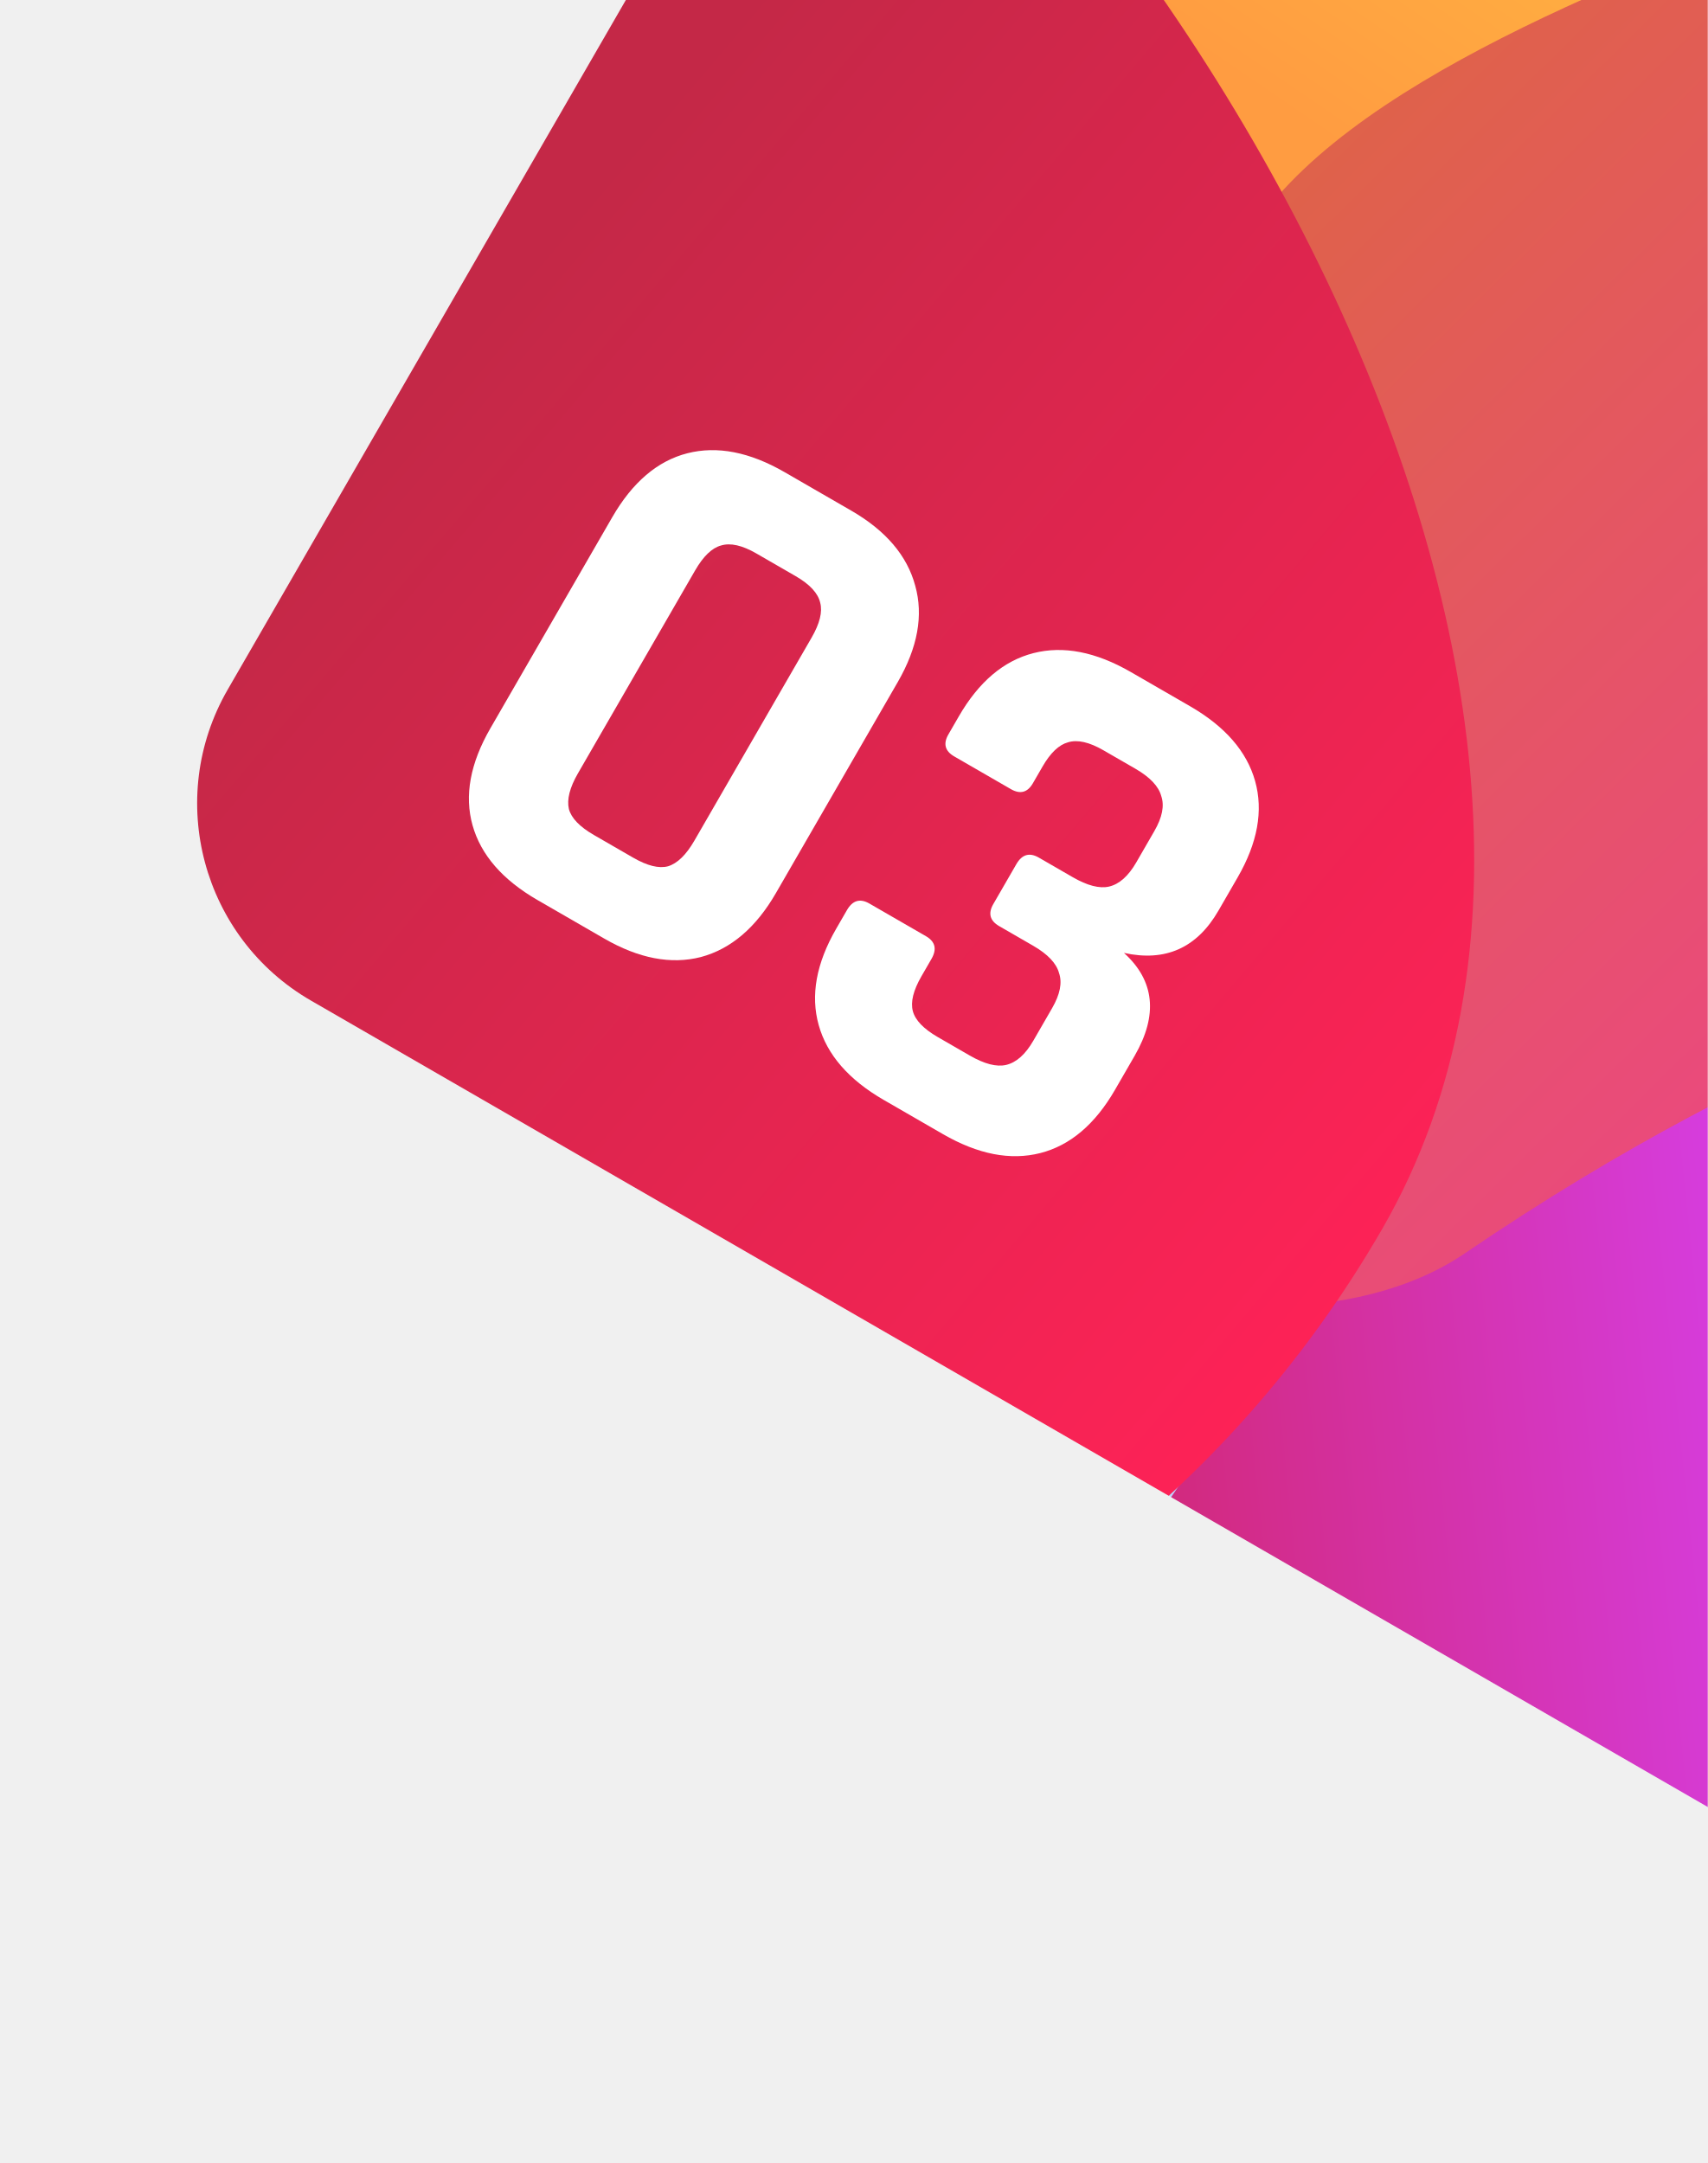
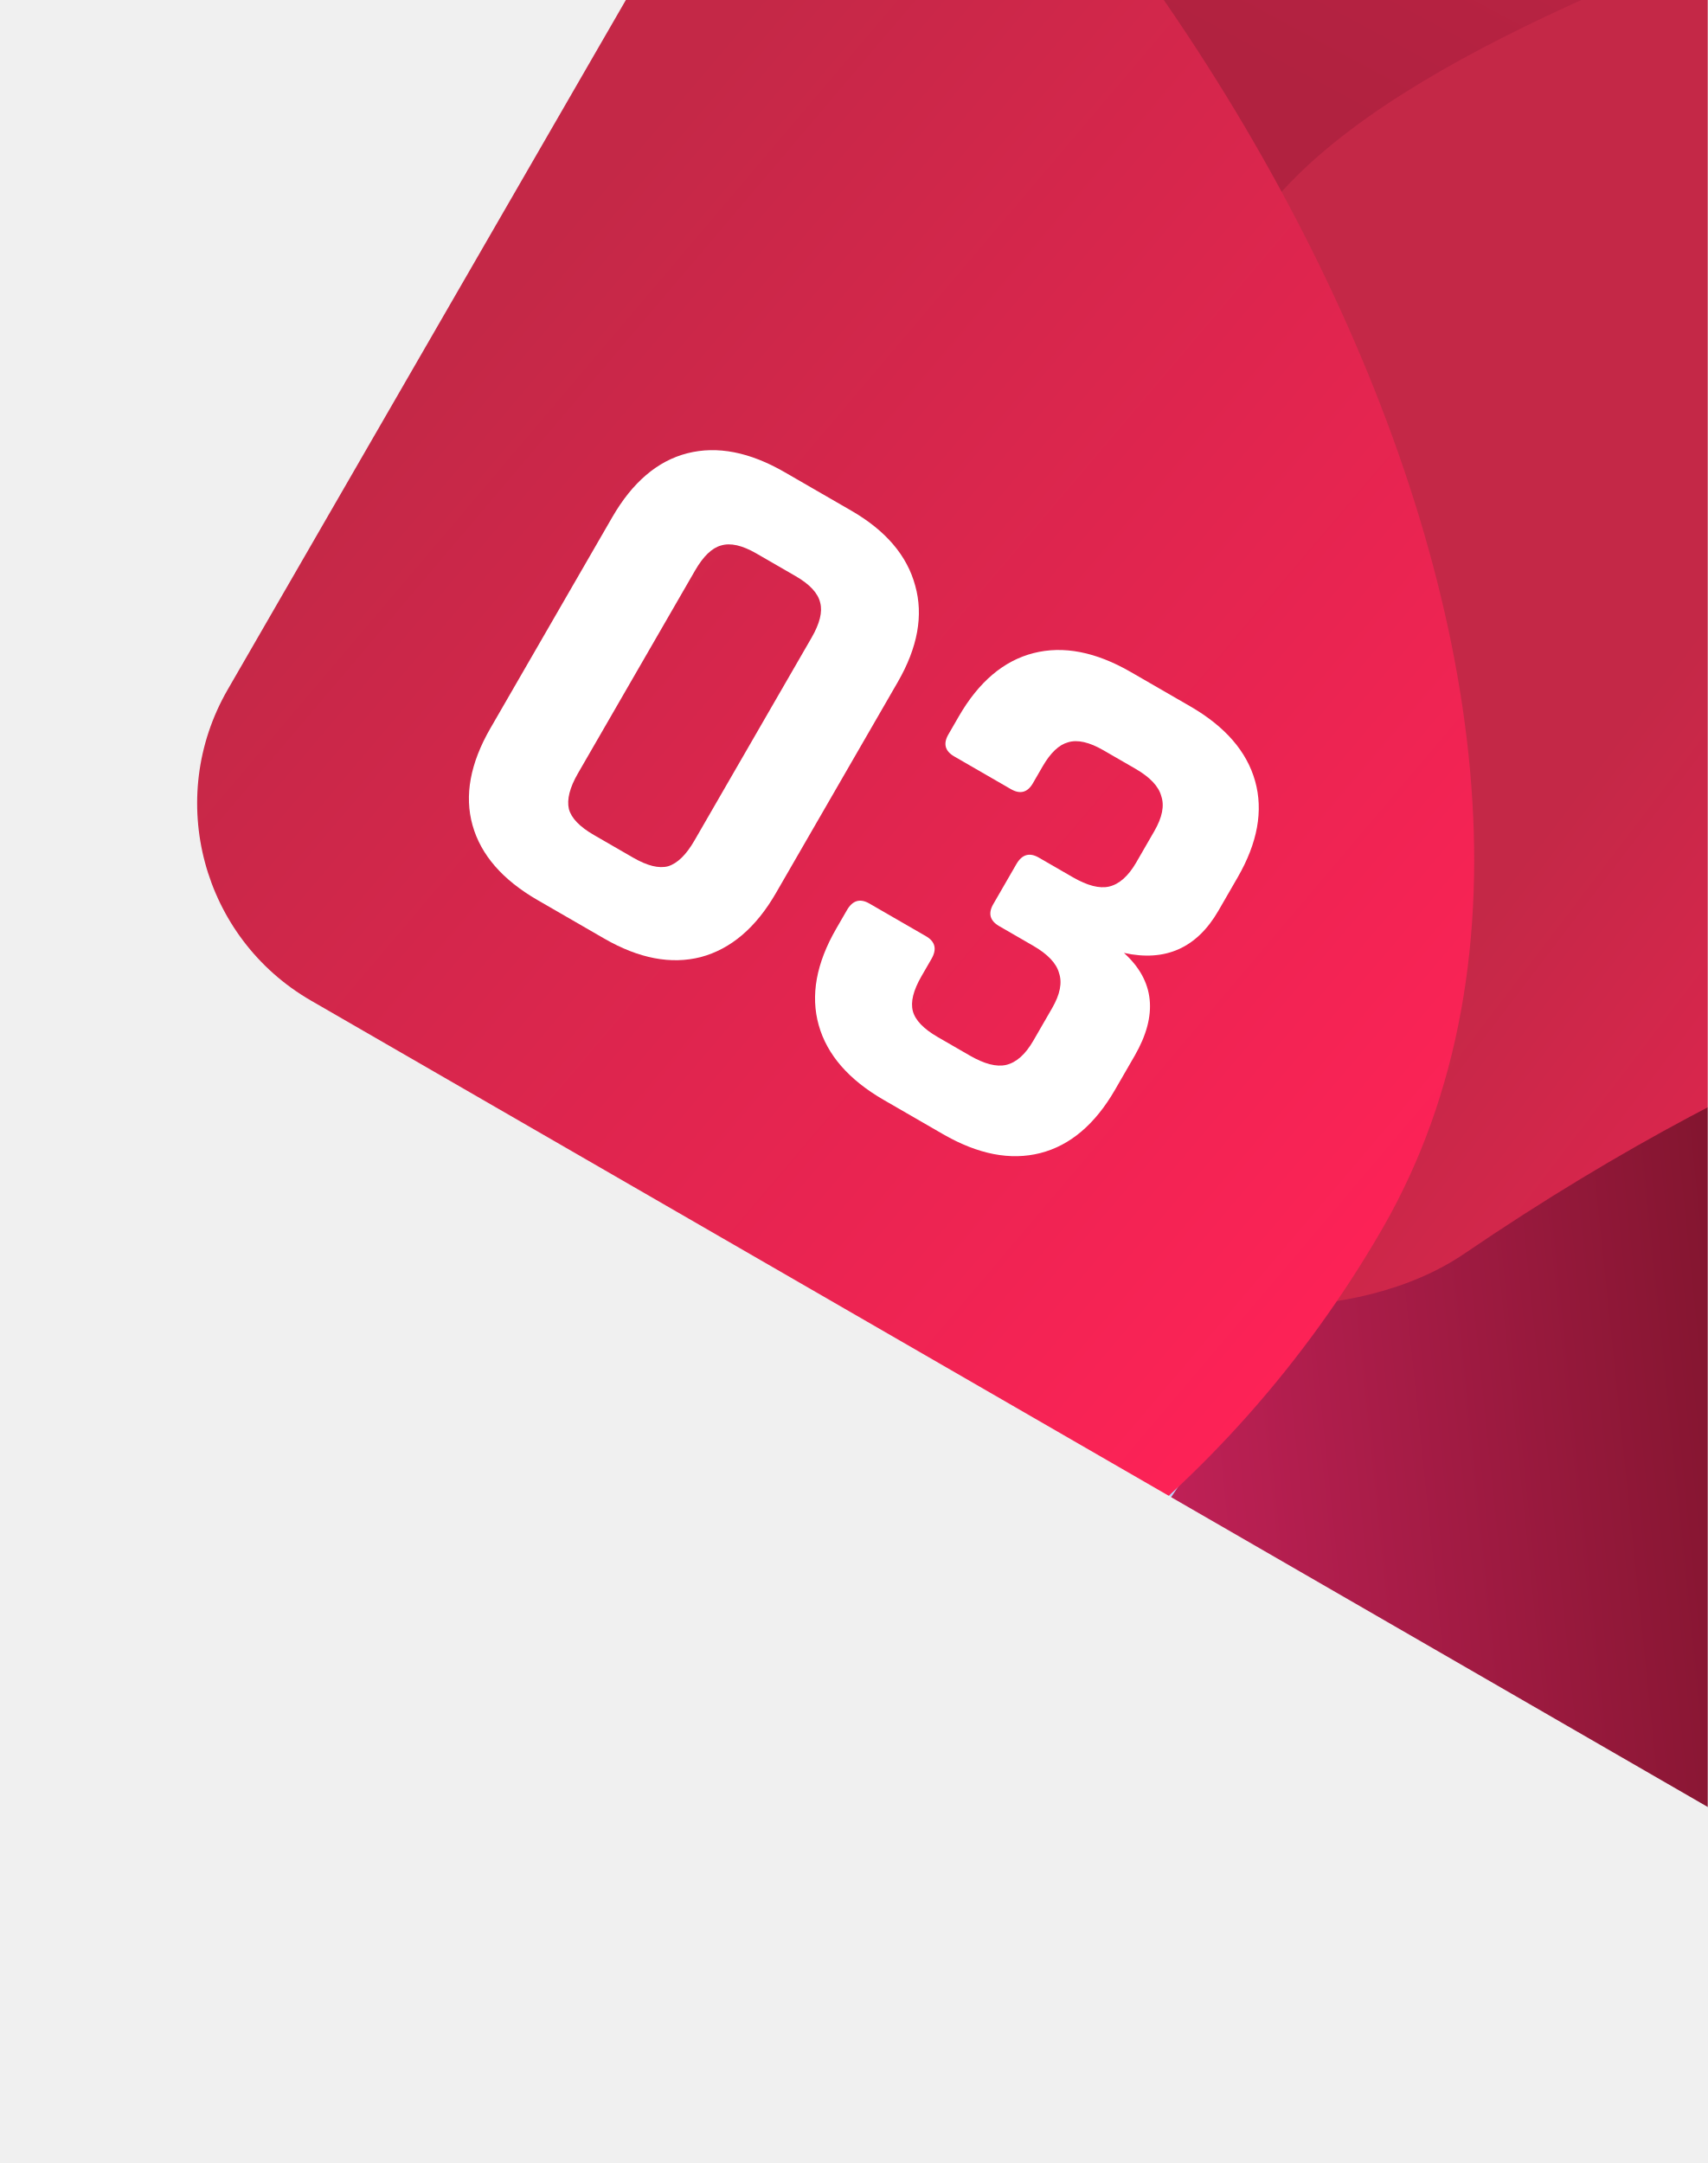
<svg xmlns="http://www.w3.org/2000/svg" width="300" height="380" viewBox="0 0 300 380" fill="none">
  <mask id="mask0" mask-type="alpha" maskUnits="userSpaceOnUse" x="0" y="0" width="300" height="380">
    <rect width="300" height="380" transform="matrix(-1 0 0 1 300 0)" fill="#C4C4C4" />
  </mask>
  <g mask="url(#mask0)">
    <mask id="mask1" mask-type="alpha" maskUnits="userSpaceOnUse" x="20" y="-213" width="581" height="582">
      <rect width="424.69" height="424.69" rx="40" transform="matrix(0.5 -0.866025 -0.866025 -0.5 387.792 368.137)" fill="#C4C4C4" />
    </mask>
    <g mask="url(#mask1)">
      <rect width="424.69" height="424.69" rx="40" transform="matrix(0.5 -0.866025 -0.866025 -0.5 387.792 368.137)" fill="#C0D1FC" />
      <path d="M388.911 194.29C294.022 139.507 234.647 210.057 179.863 304.945C125.079 399.834 157.59 521.167 252.479 575.951C347.367 630.734 468.7 598.223 523.484 503.335C578.268 408.447 483.799 249.074 388.911 194.29Z" fill="url(#paint0_linear)" />
      <circle r="198.39" transform="matrix(0.5 -0.866025 -0.866025 -0.5 54.5728 97.439)" fill="url(#paint1_linear)" />
      <path d="M334.947 -452.364C208.081 -525.611 45.858 -482.143 -27.389 -355.277C-99.233 -230.839 -88.223 -43.822 31.945 32.411C36.592 35.36 41.962 37.077 47.435 37.66C225.453 56.632 359.909 34.895 432.034 -90.029C505.28 -216.895 461.813 -379.118 334.947 -452.364Z" fill="url(#paint2_linear)" />
-       <path d="M426.882 -45.929C405.219 -58.436 366.549 -35.608 322.337 -18.192C287.89 -4.624 235.38 14.39 218.858 42.081C187.04 95.412 184.495 118.13 167.119 148.226C126.901 217.887 219.82 245.732 257.263 220.234C369.276 143.959 430.403 172.6 471.421 101.554C512.439 30.509 497.928 -4.911 426.882 -45.929Z" fill="url(#paint3_linear)" />
+       <path d="M426.882 -45.929C405.219 -58.436 366.549 -35.608 322.337 -18.193C287.89 -4.624 235.38 14.389 218.858 42.081C187.04 95.411 184.495 118.13 167.119 148.226C126.901 217.887 219.82 245.731 257.263 220.234C369.276 143.959 430.403 172.6 471.421 101.554C512.439 30.509 497.928 -4.911 426.882 -45.929Z" fill="url(#paint3_linear)" />
      <path d="M108.243 -93.144C13.354 -147.927 -46.021 -77.377 -100.805 17.511C-155.589 112.4 -123.078 233.733 -28.189 288.517C66.699 343.3 188.032 310.789 242.816 215.901C297.6 121.013 203.131 -38.36 108.243 -93.144Z" fill="url(#paint4_linear)" />
-       <path d="M104.322 146.688L111.22 150.671C113.714 152.111 115.76 152.617 117.358 152.188C119.002 151.682 120.543 150.182 121.983 147.688L142.571 112.029C144.011 109.535 144.517 107.489 144.088 105.891C143.705 104.214 142.266 102.656 139.772 101.216L132.874 97.234C130.38 95.794 128.311 95.327 126.668 95.833C125.07 96.261 123.551 97.723 122.111 100.217L101.523 135.875C100.083 138.37 99.555 140.455 99.938 142.131C100.366 143.729 101.828 145.248 104.322 146.688ZM106.133 164.881L94.442 158.131C88.284 154.576 84.475 150.194 83.013 144.986C81.552 139.777 82.598 134.094 86.153 127.937L107.551 90.875C111.106 84.718 115.504 80.97 120.746 79.631C125.987 78.293 131.687 79.401 137.844 82.956L149.535 89.706C155.615 93.216 159.363 97.614 160.78 102.901C162.241 108.109 161.217 113.753 157.707 119.833L136.309 156.894C132.799 162.974 128.401 166.722 123.115 168.138C117.873 169.477 112.212 168.391 106.133 164.881Z" fill="white" />
-       <path d="M182.485 150.662L188.447 154.105C191.019 155.59 193.144 156.14 194.82 155.757C196.619 155.341 198.216 153.925 199.611 151.509L202.783 146.014C204.178 143.597 204.584 141.545 204 139.857C203.539 138.136 202.022 136.533 199.45 135.048L193.838 131.808C191.344 130.368 189.275 129.901 187.632 130.407C186.034 130.835 184.537 132.257 183.142 134.674L181.454 137.596C180.509 139.233 179.219 139.579 177.582 138.634L167.644 132.897C166.007 131.952 165.661 130.661 166.606 129.024L168.429 125.867C171.939 119.788 176.315 116.079 181.556 114.74C186.798 113.402 192.497 114.51 198.655 118.065L209.06 124.072C215.217 127.627 219.027 132.009 220.488 137.218C221.95 142.426 220.926 148.07 217.416 154.15L214.041 159.995C210.261 166.543 204.729 169.013 197.447 167.407C202.839 172.287 203.466 178.312 199.326 185.483L195.883 191.445C192.373 197.525 187.997 201.234 182.756 202.572C177.514 203.911 171.815 202.803 165.657 199.248L155.252 193.24C149.095 189.685 145.285 185.303 143.824 180.095C142.362 174.886 143.386 169.242 146.896 163.163L148.786 159.889C149.776 158.174 151.09 157.79 152.727 158.735L162.664 164.472C164.301 165.417 164.624 166.747 163.634 168.462L161.879 171.501C160.439 173.996 159.934 176.042 160.362 177.64C160.79 179.238 162.251 180.757 164.745 182.197L170.357 185.437C172.929 186.922 175.054 187.473 176.73 187.09C178.529 186.674 180.126 185.258 181.521 182.841L184.828 177.113C186.223 174.696 186.629 172.644 186.045 170.956C185.584 169.235 184.067 167.632 181.495 166.147L175.532 162.704C173.895 161.759 173.55 160.468 174.495 158.831L178.545 151.817C179.535 150.102 180.848 149.717 182.485 150.662Z" fill="white" />
+       <path d="M104.322 146.688L111.22 150.671C113.714 152.111 115.76 152.617 117.358 152.189C119.002 151.682 120.543 150.182 121.983 147.688L142.571 112.03C144.011 109.535 144.517 107.489 144.088 105.891C143.705 104.215 142.266 102.657 139.772 101.217L132.874 97.234C130.38 95.794 128.311 95.327 126.668 95.833C125.07 96.262 123.551 97.723 122.111 100.217L101.523 135.876C100.083 138.37 99.555 140.455 99.938 142.131C100.366 143.729 101.828 145.248 104.322 146.688ZM106.133 164.881L94.442 158.131C88.284 154.576 84.475 150.195 83.013 144.986C81.552 139.778 82.598 134.095 86.153 127.937L107.551 90.876C111.106 84.718 115.504 80.97 120.746 79.632C125.987 78.293 131.687 79.401 137.844 82.956L149.535 89.706C155.615 93.216 159.363 97.614 160.78 102.901C162.241 108.109 161.217 113.754 157.707 119.833L136.309 156.895C132.799 162.974 128.401 166.722 123.115 168.139C117.873 169.477 112.212 168.391 106.133 164.881Z" fill="white" />
+       <path d="M182.485 150.662L188.447 154.105C191.019 155.59 193.144 156.141 194.82 155.757C196.619 155.341 198.216 153.925 199.611 151.509L202.783 146.014C204.178 143.598 204.584 141.545 204 139.857C203.539 138.136 202.022 136.533 199.45 135.048L193.838 131.808C191.344 130.368 189.275 129.901 187.632 130.407C186.034 130.835 184.537 132.258 183.142 134.674L181.454 137.597C180.509 139.234 179.219 139.579 177.582 138.634L167.644 132.897C166.007 131.952 165.661 130.661 166.606 129.024L168.429 125.868C171.939 119.788 176.315 116.079 181.556 114.74C186.798 113.402 192.497 114.51 198.655 118.065L209.06 124.073C215.217 127.628 219.027 132.009 220.488 137.218C221.95 142.427 220.926 148.071 217.416 154.15L214.041 159.996C210.261 166.543 204.729 169.013 197.447 167.407C202.839 172.287 203.466 178.312 199.326 185.483L195.883 191.445C192.373 197.525 187.997 201.234 182.756 202.573C177.514 203.911 171.815 202.803 165.657 199.248L155.252 193.24C149.095 189.685 145.285 185.304 143.824 180.095C142.362 174.886 143.386 169.242 146.896 163.163L148.786 159.889C149.776 158.175 151.09 157.79 152.727 158.735L162.664 164.472C164.301 165.417 164.624 166.747 163.634 168.462L161.879 171.502C160.439 173.996 159.934 176.042 160.362 177.64C160.79 179.238 162.251 180.758 164.745 182.198L170.357 185.438C172.929 186.923 175.054 187.473 176.73 187.09C178.529 186.674 180.126 185.258 181.521 182.842L184.828 177.113C186.223 174.697 186.629 172.644 186.045 170.956C185.584 169.235 184.067 167.632 181.495 166.147L175.532 162.704C173.895 161.759 173.55 160.468 174.495 158.832L178.545 151.817C179.535 150.102 180.848 149.717 182.485 150.662Z" fill="white" />
    </g>
  </g>
  <defs>
    <linearGradient id="paint0_linear" x1="328.5" y1="289.5" x2="179.863" y2="304.945" gradientUnits="userSpaceOnUse">
-       <stop stop-color="#D740EF" />
+       <stop stop-color="#781328" />
      <stop offset="1" stop-color="#D12462" />
    </linearGradient>
    <linearGradient id="paint1_linear" x1="198.39" y1="0" x2="198.39" y2="396.779" gradientUnits="userSpaceOnUse">
      <stop stop-color="#DB00FF" />
      <stop offset="1" stop-color="#426BFF" />
    </linearGradient>
-     <linearGradient id="paint2_linear" x1="192" y1="-3.5" x2="322" y2="-193.5" gradientUnits="userSpaceOnUse">
-       <stop stop-color="#FF9C41" />
-       <stop offset="1" stop-color="#FFEC41" />
+     <linearGradient id="paint2_linear" x1="192" y1="-3.5" x2="300.5" y2="-205" gradientUnits="userSpaceOnUse">
+       <stop stop-color="#B12240" />
+       <stop offset="1" stop-color="#D6264C" />
    </linearGradient>
-     <linearGradient id="paint3_linear" x1="430.616" y1="175.963" x2="202.857" y2="-54.463" gradientUnits="userSpaceOnUse">
-       <stop stop-color="#EF3F93" />
-       <stop offset="1" stop-color="#DA6D33" />
+     <linearGradient id="paint3_linear" x1="439.681" y1="169.709" x2="321.645" y2="79.645" gradientUnits="userSpaceOnUse">
+       <stop stop-color="#FF2257" />
+       <stop offset="1" stop-color="#C42847" />
    </linearGradient>
    <linearGradient id="paint4_linear" x1="250" y1="224.5" x2="70.657" y2="72.404" gradientUnits="userSpaceOnUse">
      <stop stop-color="#FF2257" />
      <stop offset="1" stop-color="#C42847" />
    </linearGradient>
  </defs>
</svg>
